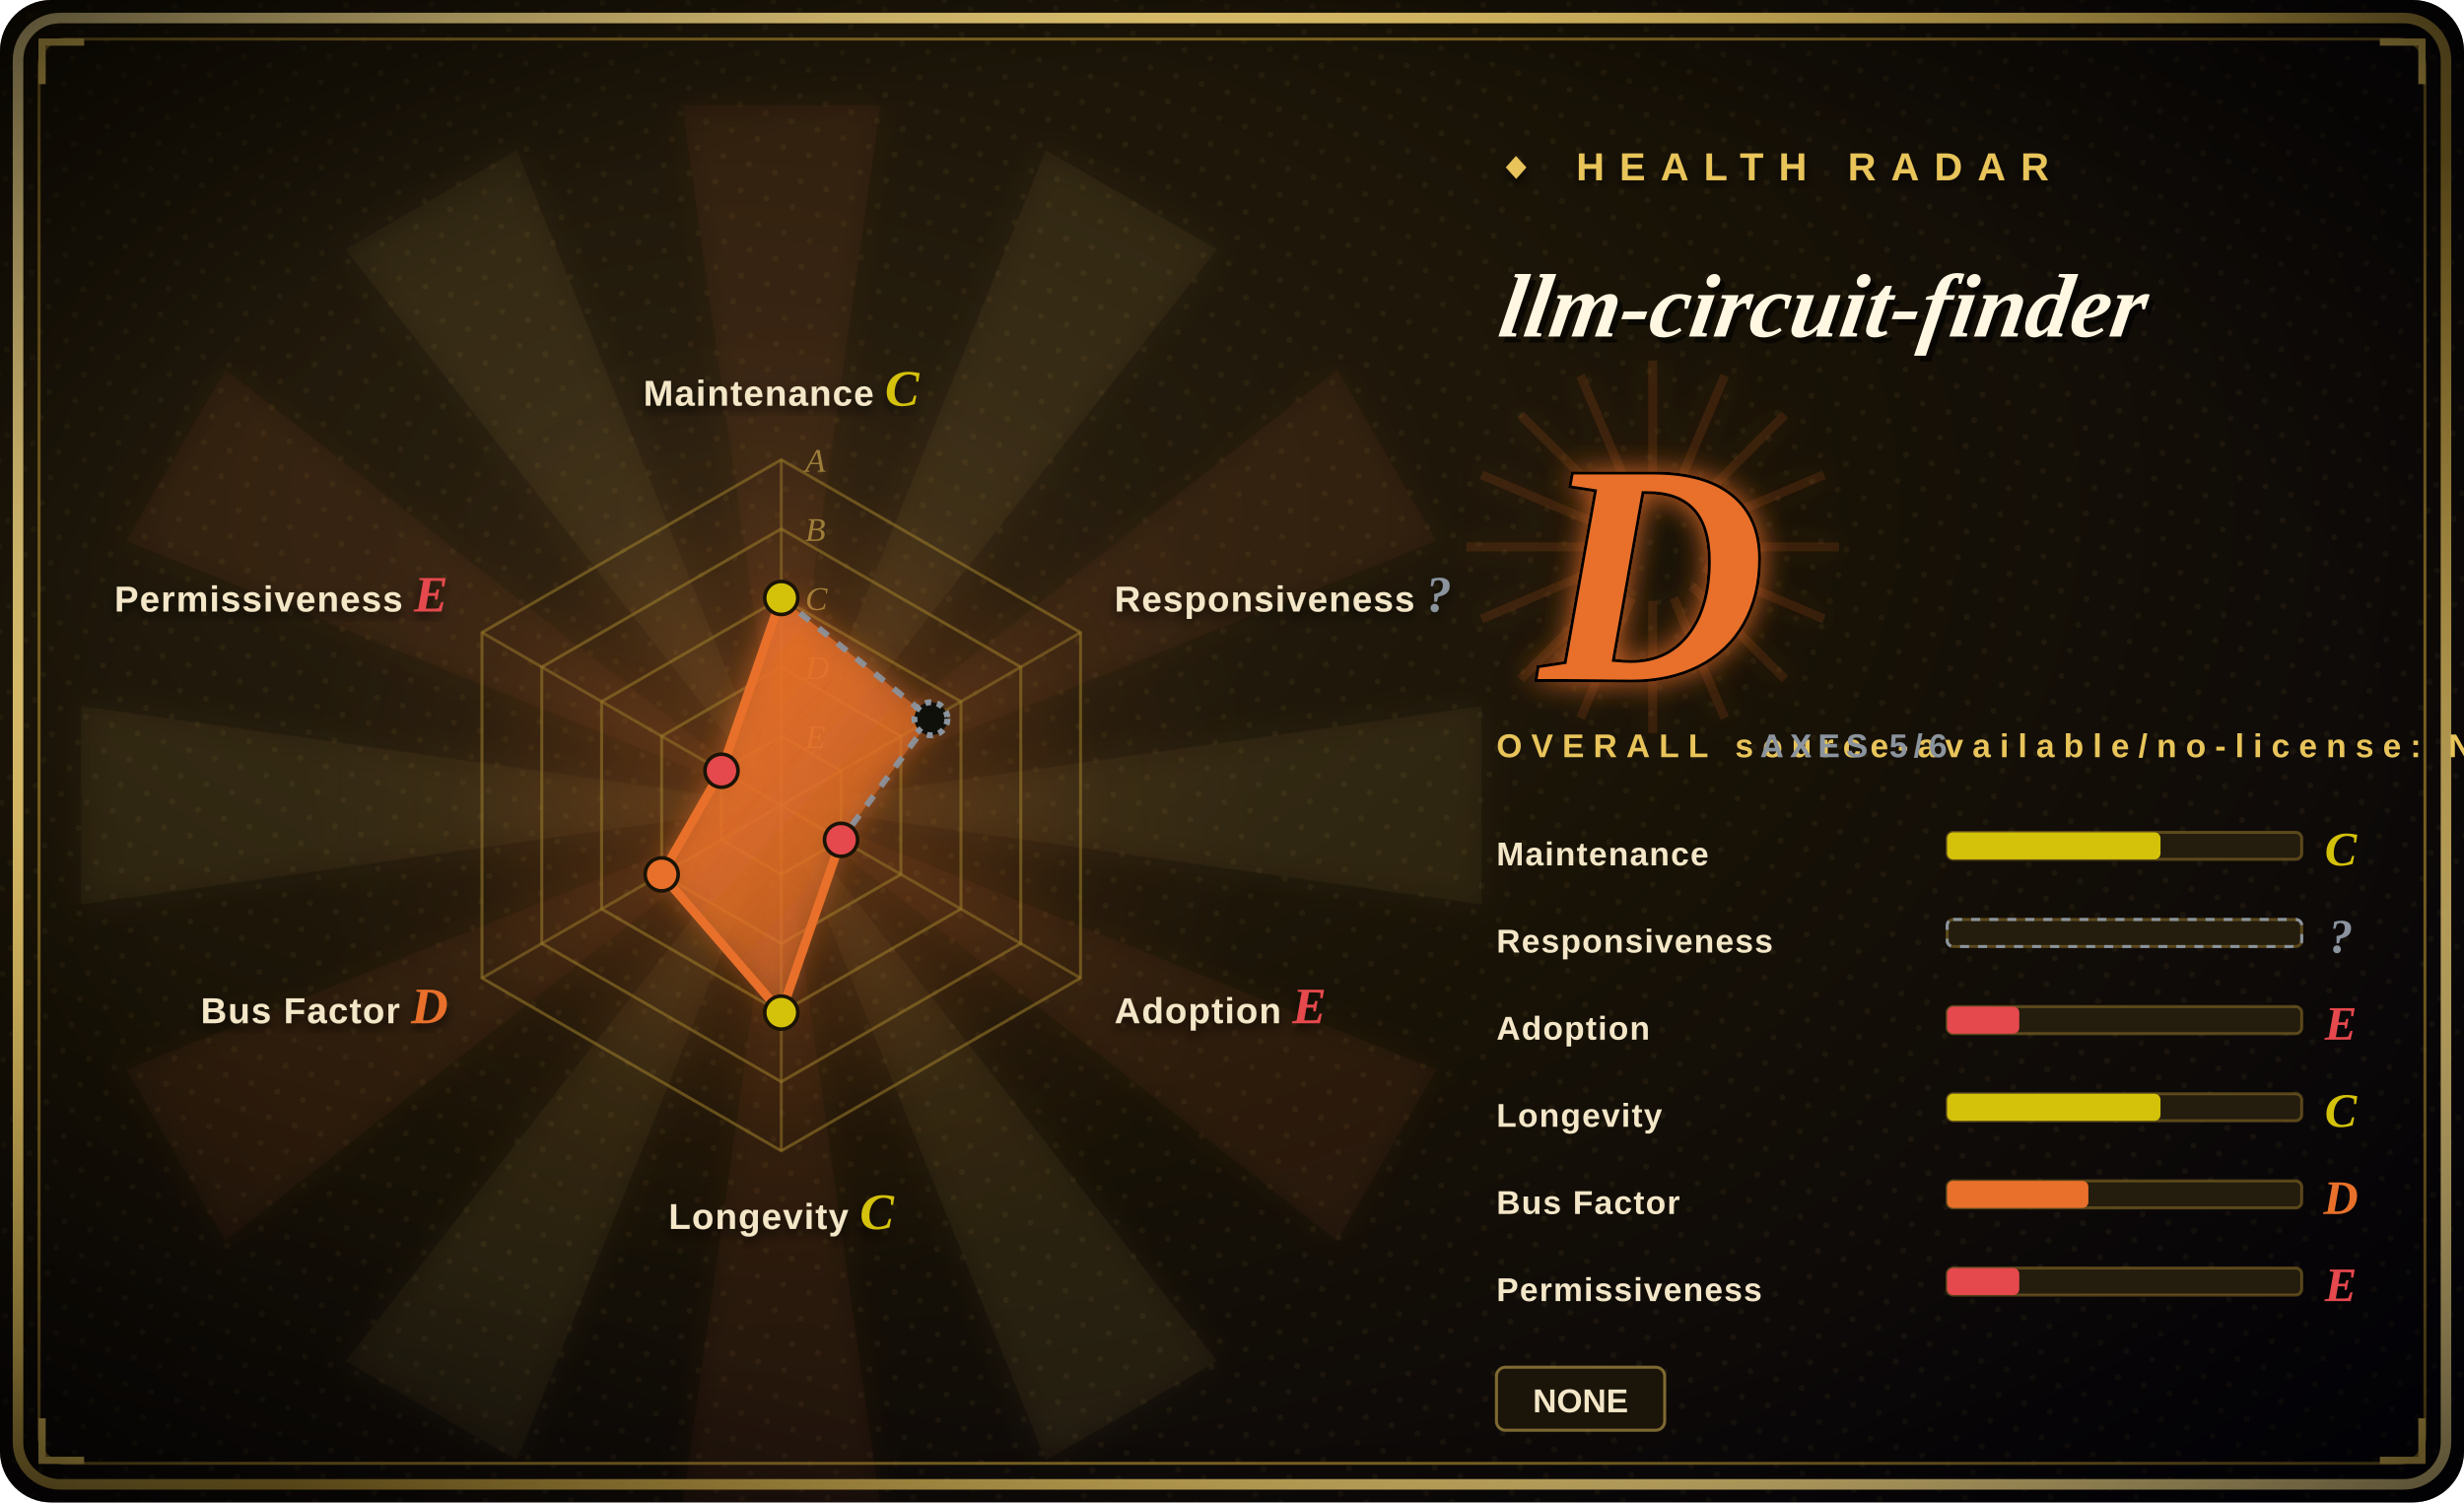
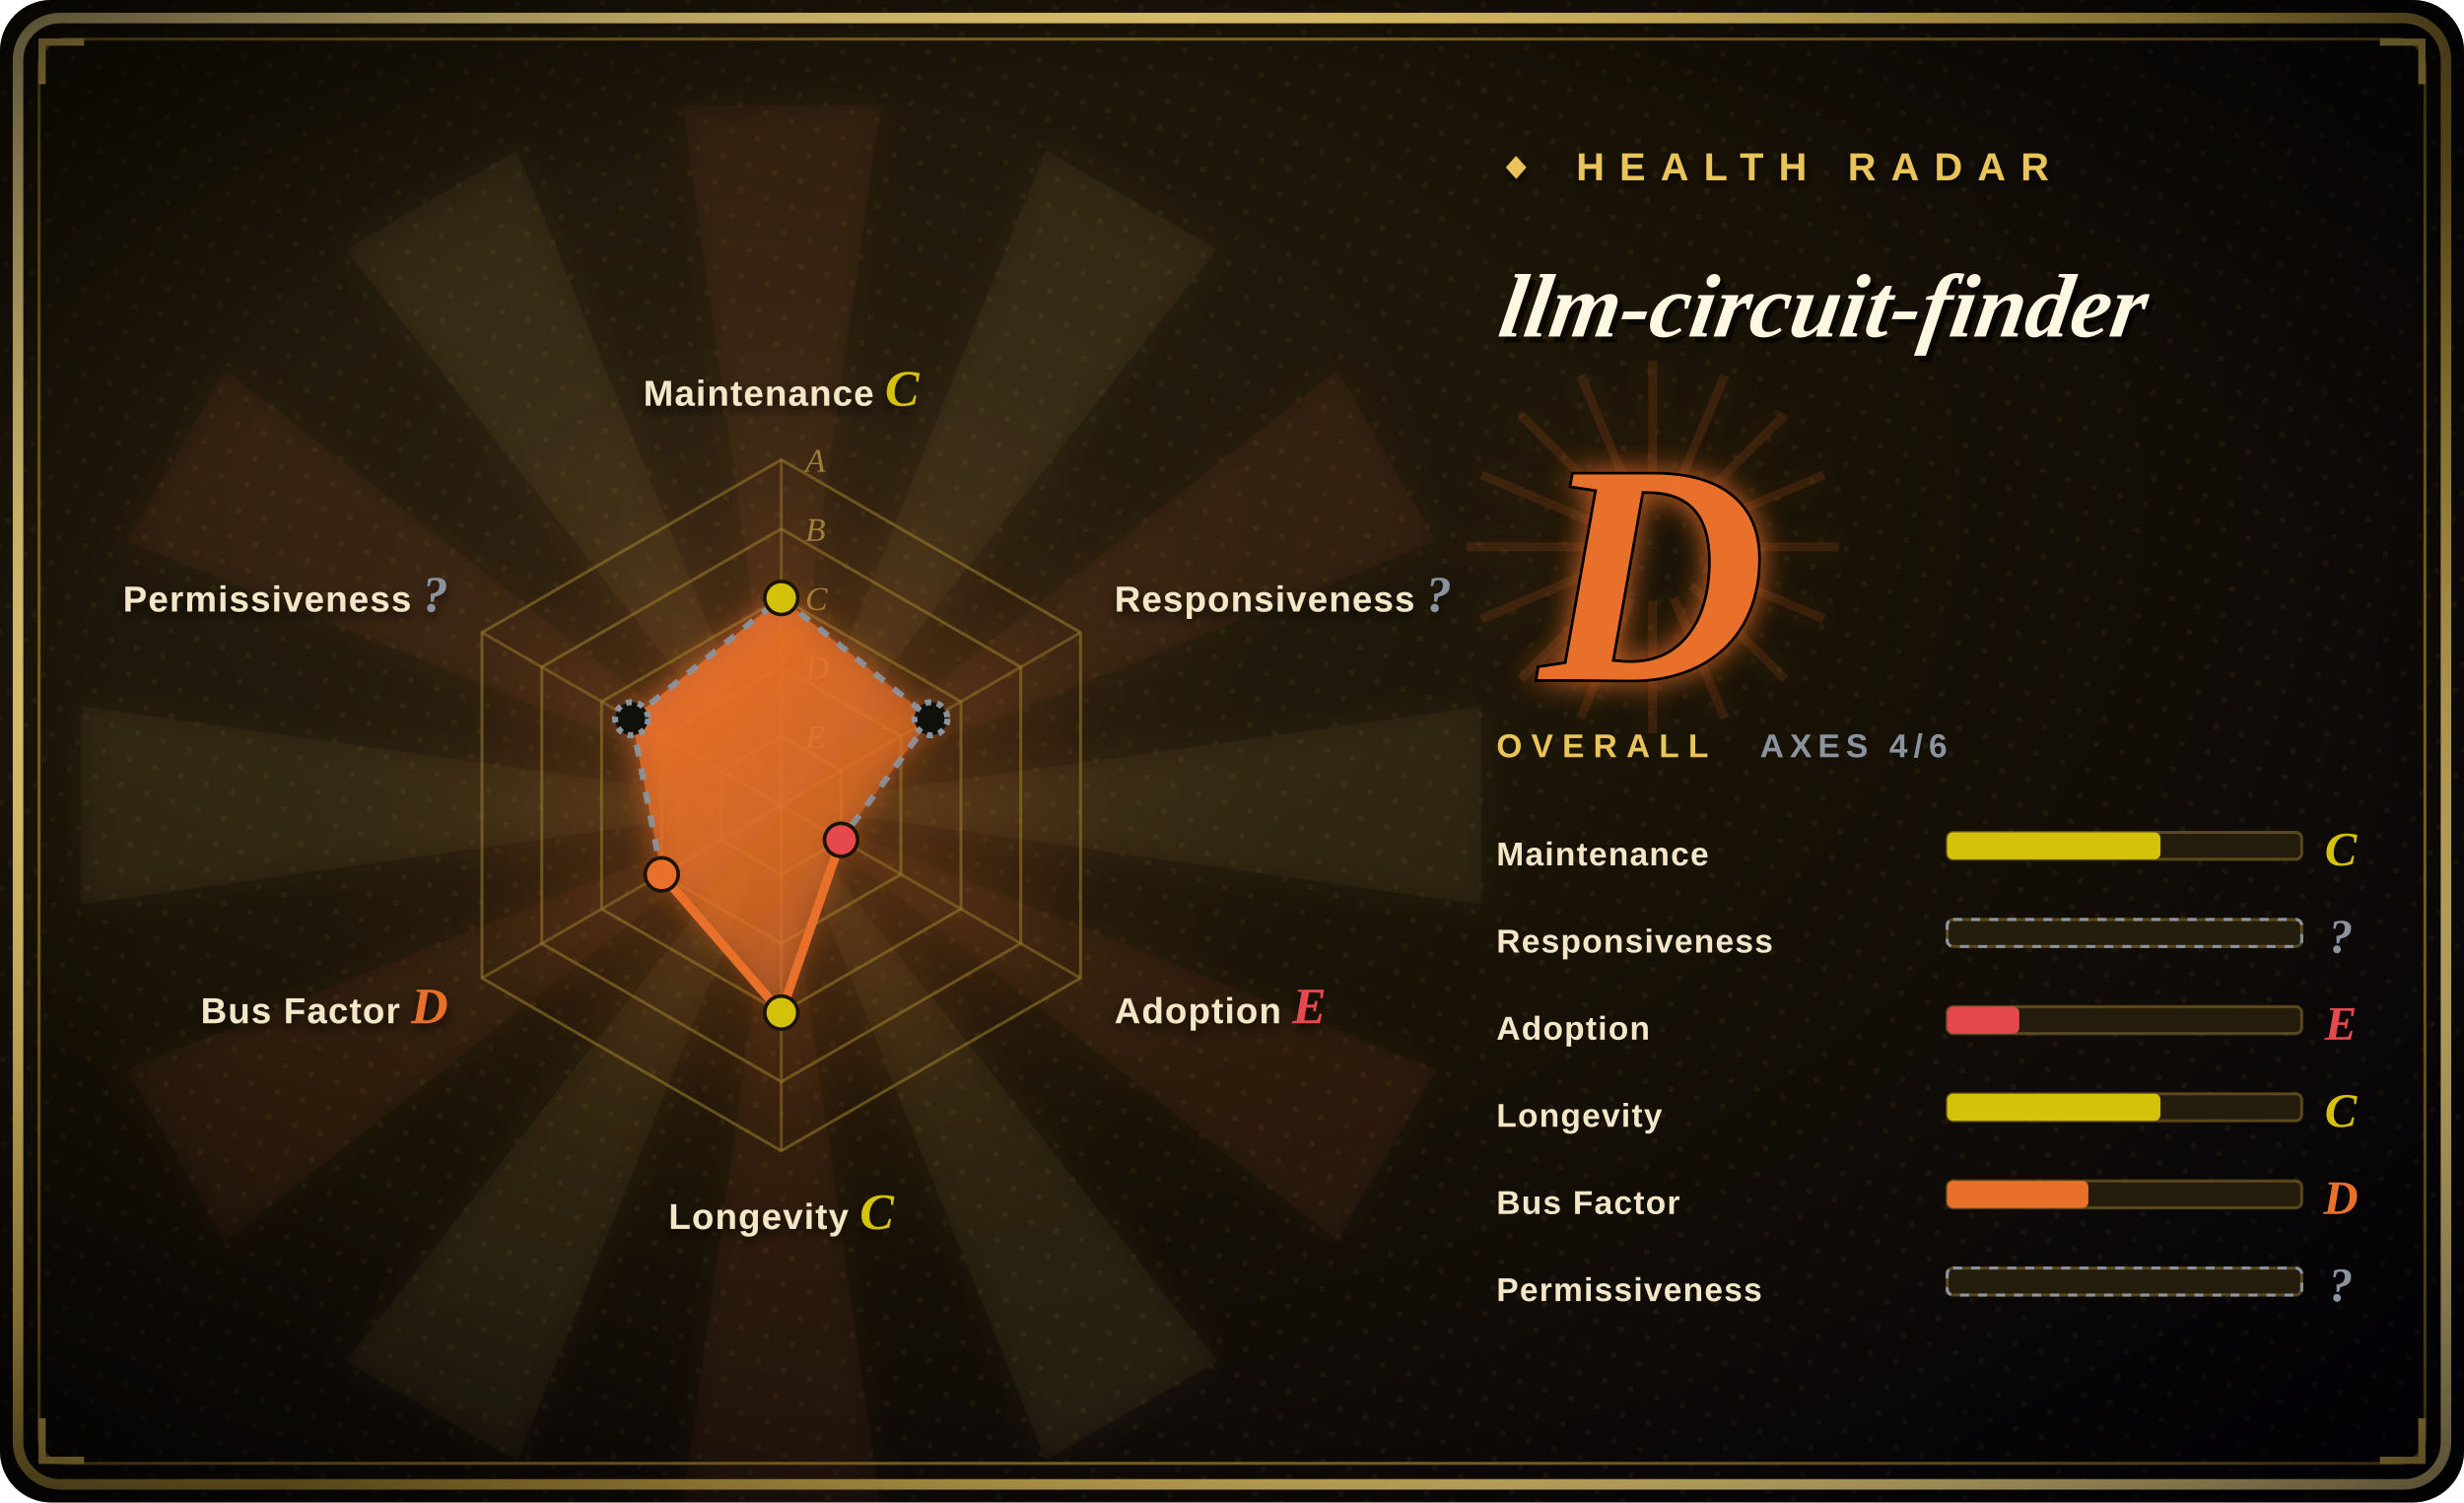
<svg xmlns="http://www.w3.org/2000/svg" width="820" height="500" viewBox="0 0 820 500">
  <defs>
    <radialGradient id="bg" cx="30%" cy="34%" r="90%">
      <stop offset="0%" stop-color="#2a2010" />
      <stop offset="48%" stop-color="#181206" />
      <stop offset="100%" stop-color="#05030a" />
    </radialGradient>
    <radialGradient id="vig" cx="50%" cy="50%" r="72%">
      <stop offset="62%" stop-color="#000000" stop-opacity="0" />
      <stop offset="100%" stop-color="#000000" stop-opacity="0.72" />
    </radialGradient>
    <linearGradient id="frame" x1="0" y1="0" x2="1" y2="1">
      <stop offset="0%" stop-color="#f6dd92" />
      <stop offset="45%" stop-color="#E8C45A" />
      <stop offset="55%" stop-color="#9c7d2a" />
      <stop offset="100%" stop-color="#f6dd92" />
    </linearGradient>
    <linearGradient id="poly" x1="0" y1="0" x2="0.7" y2="1">
      <stop offset="0%" stop-color="#E8702A" stop-opacity="0.92" />
      <stop offset="100%" stop-color="#E8702A" stop-opacity="0.34" />
    </linearGradient>
    <radialGradient id="halo" cx="50%" cy="50%" r="50%">
      <stop offset="0%" stop-color="#E8702A" stop-opacity="0.34" />
      <stop offset="68%" stop-color="#E8702A" stop-opacity="0.04" />
      <stop offset="100%" stop-color="#E8702A" stop-opacity="0" />
    </radialGradient>
    <filter id="glow" x="-60%" y="-60%" width="220%" height="220%">
      <feGaussianBlur stdDeviation="5" result="b" />
      <feMerge>
        <feMergeNode in="b" />
        <feMergeNode in="SourceGraphic" />
      </feMerge>
    </filter>
    <filter id="soft" x="-30%" y="-30%" width="160%" height="160%">
      <feDropShadow dx="0" dy="2" stdDeviation="2" flood-color="#000" flood-opacity="0.7" />
    </filter>
    <pattern id="halftone" width="9" height="9" patternUnits="userSpaceOnUse" patternTransform="rotate(18)">
      <circle cx="2" cy="2" r="1" fill="#E8C45A" fill-opacity="0.06" />
    </pattern>
  </defs>
  <rect width="820" height="500" rx="17" fill="url(#bg)" />
  <rect width="820" height="500" rx="17" fill="url(#halftone)" />
  <g opacity="0.5" filter="url(#glow)">
    <path d="M260,268 L493,235 L493,301 Z" fill="#E8C45A" fill-opacity="0.10" />
    <path d="M260,268 L478,356 L445,413 Z" fill="#E8702A" fill-opacity="0.10" />
    <path d="M260,268 L405,453 L348,486 Z" fill="#E8C45A" fill-opacity="0.10" />
    <path d="M260,268 L293,501 L227,501 Z" fill="#E8702A" fill-opacity="0.10" />
    <path d="M260,268 L172,486 L115,453 Z" fill="#E8C45A" fill-opacity="0.10" />
    <path d="M260,268 L75,413 L42,356 Z" fill="#E8702A" fill-opacity="0.10" />
    <path d="M260,268 L27,301 L27,235 Z" fill="#E8C45A" fill-opacity="0.10" />
    <path d="M260,268 L42,180 L75,123 Z" fill="#E8702A" fill-opacity="0.10" />
    <path d="M260,268 L115,83 L172,50 Z" fill="#E8C45A" fill-opacity="0.10" />
    <path d="M260,268 L227,35 L293,35 Z" fill="#E8702A" fill-opacity="0.10" />
    <path d="M260,268 L348,50 L405,83 Z" fill="#E8C45A" fill-opacity="0.10" />
    <path d="M260,268 L445,123 L478,180 Z" fill="#E8702A" fill-opacity="0.10" />
  </g>
  <circle cx="260" cy="268" r="161" fill="url(#halo)" />
  <rect x="6" y="6" width="808" height="488" rx="14" fill="none" stroke="url(#frame)" stroke-width="3.5" />
  <rect x="13" y="13" width="794" height="474" rx="9" fill="none" stroke="#9c7d2a" stroke-width="1" stroke-opacity="0.8" />
  <path d="M14,28 L14,14 L28,14" fill="none" stroke="#E8C45A" stroke-width="2.4" />
  <path d="M806,28 L806,14 L792,14" fill="none" stroke="#E8C45A" stroke-width="2.4" />
  <path d="M14,472 L14,486 L28,486" fill="none" stroke="#E8C45A" stroke-width="2.4" />
  <path d="M806,472 L806,486 L792,486" fill="none" stroke="#E8C45A" stroke-width="2.4" />
  <rect width="820" height="500" rx="17" fill="url(#vig)" />
  <polygon points="260.0,153.0 359.6,210.5 359.6,325.5 260.0,383.0 160.4,325.5 160.4,210.5" fill="none" stroke="#9c7d2a" stroke-opacity="0.55" stroke-width="1" />
  <polygon points="260.0,176.0 339.7,222.0 339.7,314.0 260.0,360.0 180.3,314.0 180.3,222.0" fill="none" stroke="#9c7d2a" stroke-opacity="0.55" stroke-width="1" />
  <polygon points="260.0,199.0 319.8,233.5 319.8,302.5 260.0,337.0 200.2,302.5 200.2,233.5" fill="none" stroke="#9c7d2a" stroke-opacity="0.55" stroke-width="1" />
  <polygon points="260.0,222.0 299.8,245.0 299.8,291.0 260.0,314.0 220.2,291.0 220.2,245.0" fill="none" stroke="#9c7d2a" stroke-opacity="0.55" stroke-width="1" />
  <polygon points="260.0,245.0 279.9,256.5 279.9,279.5 260.0,291.0 240.1,279.5 240.1,256.5" fill="none" stroke="#9c7d2a" stroke-opacity="0.55" stroke-width="1" />
  <line x1="260" y1="268" x2="260.0" y2="153.0" stroke="#9c7d2a" stroke-opacity="0.5" stroke-width="1" />
  <line x1="260" y1="268" x2="359.6" y2="210.5" stroke="#9c7d2a" stroke-opacity="0.5" stroke-width="1" />
  <line x1="260" y1="268" x2="359.6" y2="325.5" stroke="#9c7d2a" stroke-opacity="0.5" stroke-width="1" />
  <line x1="260" y1="268" x2="260.0" y2="383.0" stroke="#9c7d2a" stroke-opacity="0.5" stroke-width="1" />
  <line x1="260" y1="268" x2="160.4" y2="325.5" stroke="#9c7d2a" stroke-opacity="0.5" stroke-width="1" />
  <line x1="260" y1="268" x2="160.4" y2="210.5" stroke="#9c7d2a" stroke-opacity="0.5" stroke-width="1" />
  <text x="268" y="157.0" font-size="11" font-style="italic" fill="#E8C45A" fill-opacity="0.55" font-family="'Georgia','Times New Roman',serif">A</text>
  <text x="268" y="180.0" font-size="11" font-style="italic" fill="#E8C45A" fill-opacity="0.55" font-family="'Georgia','Times New Roman',serif">B</text>
  <text x="268" y="203.0" font-size="11" font-style="italic" fill="#E8C45A" fill-opacity="0.55" font-family="'Georgia','Times New Roman',serif">C</text>
  <text x="268" y="226.0" font-size="11" font-style="italic" fill="#E8C45A" fill-opacity="0.55" font-family="'Georgia','Times New Roman',serif">D</text>
  <text x="268" y="249.0" font-size="11" font-style="italic" fill="#E8C45A" fill-opacity="0.55" font-family="'Georgia','Times New Roman',serif">E</text>
-   <polygon points="260.0,199.0 309.8,239.2 279.9,279.5 260.0,337.0 220.2,291.0 240.1,256.5" fill="url(#poly)" filter="url(#glow)" />
+   <polygon points="260.0,199.0 309.8,239.2 279.9,279.5 260.0,337.0 220.2,291.0 210.2,239.2" fill="url(#poly)" filter="url(#glow)" />
  <line x1="260.0" y1="199.0" x2="309.8" y2="239.2" stroke="#8B949E" stroke-width="2" stroke-dasharray="4 4" stroke-opacity="0.92" />
  <line x1="309.8" y1="239.2" x2="279.9" y2="279.5" stroke="#8B949E" stroke-width="2" stroke-dasharray="4 4" stroke-opacity="0.92" />
  <line x1="279.9" y1="279.5" x2="260.0" y2="337.0" stroke="#E8702A" stroke-width="3" />
  <line x1="260.0" y1="337.0" x2="220.2" y2="291.0" stroke="#E8702A" stroke-width="3" />
-   <line x1="220.2" y1="291.0" x2="240.1" y2="256.5" stroke="#E8702A" stroke-width="3" />
-   <line x1="240.1" y1="256.5" x2="260.0" y2="199.0" stroke="#E8702A" stroke-width="3" />
+   <line x1="220.2" y1="291.0" x2="210.2" y2="239.2" stroke="#8B949E" stroke-width="2" stroke-dasharray="4 4" stroke-opacity="0.92" />
+   <line x1="210.2" y1="239.2" x2="260.0" y2="199.0" stroke="#8B949E" stroke-width="2" stroke-dasharray="4 4" stroke-opacity="0.92" />
  <circle cx="260.0" cy="199.0" r="5.5" fill="#D4C20A" stroke="#1a1306" stroke-width="1.2" />
  <circle cx="309.8" cy="239.2" r="5.5" fill="#10100b" stroke="#8B949E" stroke-width="2" stroke-dasharray="2 2" />
  <circle cx="279.9" cy="279.5" r="5.5" fill="#E5484D" stroke="#1a1306" stroke-width="1.2" />
  <circle cx="260.0" cy="337.0" r="5.5" fill="#D4C20A" stroke="#1a1306" stroke-width="1.2" />
  <circle cx="220.2" cy="291.0" r="5.5" fill="#E8702A" stroke="#1a1306" stroke-width="1.2" />
-   <circle cx="240.1" cy="256.5" r="5.5" fill="#E5484D" stroke="#1a1306" stroke-width="1.2" />
+   <circle cx="210.2" cy="239.2" r="5.5" fill="#10100b" stroke="#8B949E" stroke-width="2" stroke-dasharray="2 2" />
  <text x="260.0" y="135.0" font-size="12" font-weight="900" fill="#f3e7c8" text-anchor="middle" font-family="'Arial Black','Helvetica Neue',Arial,sans-serif" letter-spacing="0.4" filter="url(#soft)">Maintenance <tspan fill="#D4C20A" font-family="'Georgia','Times New Roman',serif" font-style="italic" font-size="17">C</tspan>
  </text>
  <text x="370.9" y="203.5" font-size="12" font-weight="900" fill="#f3e7c8" text-anchor="start" font-family="'Arial Black','Helvetica Neue',Arial,sans-serif" letter-spacing="0.4" filter="url(#soft)">Responsiveness <tspan fill="#8B949E" font-family="'Georgia','Times New Roman',serif" font-style="italic" font-size="17">?</tspan>
  </text>
  <text x="370.9" y="340.5" font-size="12" font-weight="900" fill="#f3e7c8" text-anchor="start" font-family="'Arial Black','Helvetica Neue',Arial,sans-serif" letter-spacing="0.4" filter="url(#soft)">Adoption <tspan fill="#E5484D" font-family="'Georgia','Times New Roman',serif" font-style="italic" font-size="17">E</tspan>
  </text>
  <text x="260.0" y="409.0" font-size="12" font-weight="900" fill="#f3e7c8" text-anchor="middle" font-family="'Arial Black','Helvetica Neue',Arial,sans-serif" letter-spacing="0.4" filter="url(#soft)">Longevity <tspan fill="#D4C20A" font-family="'Georgia','Times New Roman',serif" font-style="italic" font-size="17">C</tspan>
  </text>
  <text x="149.1" y="340.5" font-size="12" font-weight="900" fill="#f3e7c8" text-anchor="end" font-family="'Arial Black','Helvetica Neue',Arial,sans-serif" letter-spacing="0.4" filter="url(#soft)">Bus Factor <tspan fill="#E8702A" font-family="'Georgia','Times New Roman',serif" font-style="italic" font-size="17">D</tspan>
  </text>
-   <text x="149.1" y="203.5" font-size="12" font-weight="900" fill="#f3e7c8" text-anchor="end" font-family="'Arial Black','Helvetica Neue',Arial,sans-serif" letter-spacing="0.4" filter="url(#soft)">Permissiveness <tspan fill="#E5484D" font-family="'Georgia','Times New Roman',serif" font-style="italic" font-size="17">E</tspan>
+   <text x="149.1" y="203.5" font-size="12" font-weight="900" fill="#f3e7c8" text-anchor="end" font-family="'Arial Black','Helvetica Neue',Arial,sans-serif" letter-spacing="0.4" filter="url(#soft)">Permissiveness <tspan fill="#8B949E" font-family="'Georgia','Times New Roman',serif" font-style="italic" font-size="17">?</tspan>
  </text>
  <text x="498" y="60" font-size="13" letter-spacing="5" fill="#E8C45A" font-weight="900" font-family="'Arial Black','Helvetica Neue',Arial,sans-serif" filter="url(#soft)">◆ HEALTH RADAR</text>
  <g transform="translate(498,112) skewX(-9)">
    <text x="2" y="2" font-size="30" font-weight="900" font-style="italic" fill="#000" fill-opacity="0.6" font-family="'Georgia','Times New Roman',serif">llm-circuit-finder</text>
    <text x="0" y="0" font-size="30" font-weight="900" font-style="italic" fill="#fff7e2" font-family="'Georgia','Times New Roman',serif">llm-circuit-finder</text>
  </g>
  <line x1="498" y1="124" x2="648" y2="124" stroke="url(#frame)" stroke-width="2" />
  <g opacity="0.85" filter="url(#glow)">
    <line x1="568" y1="182" x2="612" y2="182" stroke="#E8702A" stroke-opacity="0.16" stroke-width="3" />
    <line x1="567" y1="189" x2="607" y2="206" stroke="#E8702A" stroke-opacity="0.16" stroke-width="3" />
    <line x1="563" y1="195" x2="594" y2="226" stroke="#E8702A" stroke-opacity="0.16" stroke-width="3" />
    <line x1="557" y1="199" x2="574" y2="239" stroke="#E8702A" stroke-opacity="0.16" stroke-width="3" />
    <line x1="550" y1="200" x2="550" y2="244" stroke="#E8702A" stroke-opacity="0.16" stroke-width="3" />
    <line x1="543" y1="199" x2="526" y2="239" stroke="#E8702A" stroke-opacity="0.16" stroke-width="3" />
    <line x1="537" y1="195" x2="506" y2="226" stroke="#E8702A" stroke-opacity="0.16" stroke-width="3" />
    <line x1="533" y1="189" x2="493" y2="206" stroke="#E8702A" stroke-opacity="0.16" stroke-width="3" />
    <line x1="532" y1="182" x2="488" y2="182" stroke="#E8702A" stroke-opacity="0.16" stroke-width="3" />
    <line x1="533" y1="175" x2="493" y2="158" stroke="#E8702A" stroke-opacity="0.16" stroke-width="3" />
    <line x1="537" y1="169" x2="506" y2="138" stroke="#E8702A" stroke-opacity="0.16" stroke-width="3" />
    <line x1="543" y1="165" x2="526" y2="125" stroke="#E8702A" stroke-opacity="0.16" stroke-width="3" />
    <line x1="550" y1="164" x2="550" y2="120" stroke="#E8702A" stroke-opacity="0.16" stroke-width="3" />
    <line x1="557" y1="165" x2="574" y2="125" stroke="#E8702A" stroke-opacity="0.16" stroke-width="3" />
    <line x1="563" y1="169" x2="594" y2="138" stroke="#E8702A" stroke-opacity="0.16" stroke-width="3" />
    <line x1="567" y1="175" x2="607" y2="158" stroke="#E8702A" stroke-opacity="0.16" stroke-width="3" />
  </g>
  <text x="550" y="226" font-size="104" font-weight="900" font-style="italic" text-anchor="middle" fill="#E8702A" stroke="#000" stroke-width="2" paint-order="stroke" font-family="'Georgia','Times New Roman',serif" filter="url(#glow)">D</text>
-   <text x="498" y="252" font-size="11" letter-spacing="3" fill="#E8C45A" font-family="'Arial Black','Helvetica Neue',Arial,sans-serif" font-weight="900">OVERALL   source-available/no-license: NONE</text>
-   <text x="648" y="252" font-size="11" letter-spacing="2" fill="#8B949E" font-family="'Arial Black','Helvetica Neue',Arial,sans-serif" font-weight="900" text-anchor="end">AXES 5/6</text>
+   <text x="498" y="252" font-size="11" letter-spacing="3" fill="#E8C45A" font-family="'Arial Black','Helvetica Neue',Arial,sans-serif" font-weight="900">OVERALL</text>
+   <text x="648" y="252" font-size="11" letter-spacing="2" fill="#8B949E" font-family="'Arial Black','Helvetica Neue',Arial,sans-serif" font-weight="900" text-anchor="end">AXES 4/6</text>
  <text x="498" y="288" font-size="11" font-weight="900" fill="#f3e7c8" font-family="'Arial Black','Helvetica Neue',Arial,sans-serif" letter-spacing="0.4">Maintenance</text>
  <rect x="648" y="277" width="118" height="9" rx="2" fill="#241d0e" stroke="#9c7d2a" stroke-opacity="0.5" />
  <rect x="648" y="277" width="71" height="9" rx="2" fill="#D4C20A" />
  <text x="779" y="288" font-size="16" font-weight="900" font-style="italic" fill="#D4C20A" font-family="'Georgia','Times New Roman',serif" text-anchor="middle">C</text>
  <text x="498" y="317" font-size="11" font-weight="900" fill="#f3e7c8" font-family="'Arial Black','Helvetica Neue',Arial,sans-serif" letter-spacing="0.4">Responsiveness</text>
  <rect x="648" y="306" width="118" height="9" rx="2" fill="#241d0e" stroke="#9c7d2a" stroke-opacity="0.5" />
  <rect x="648" y="306" width="118" height="9" rx="2" fill="none" stroke="#8B949E" stroke-dasharray="3 3" />
  <text x="779" y="317" font-size="16" font-weight="900" font-style="italic" fill="#8B949E" font-family="'Georgia','Times New Roman',serif" text-anchor="middle">?</text>
  <text x="498" y="346" font-size="11" font-weight="900" fill="#f3e7c8" font-family="'Arial Black','Helvetica Neue',Arial,sans-serif" letter-spacing="0.4">Adoption</text>
  <rect x="648" y="335" width="118" height="9" rx="2" fill="#241d0e" stroke="#9c7d2a" stroke-opacity="0.5" />
  <rect x="648" y="335" width="24" height="9" rx="2" fill="#E5484D" />
  <text x="779" y="346" font-size="16" font-weight="900" font-style="italic" fill="#E5484D" font-family="'Georgia','Times New Roman',serif" text-anchor="middle">E</text>
  <text x="498" y="375" font-size="11" font-weight="900" fill="#f3e7c8" font-family="'Arial Black','Helvetica Neue',Arial,sans-serif" letter-spacing="0.4">Longevity</text>
  <rect x="648" y="364" width="118" height="9" rx="2" fill="#241d0e" stroke="#9c7d2a" stroke-opacity="0.5" />
  <rect x="648" y="364" width="71" height="9" rx="2" fill="#D4C20A" />
  <text x="779" y="375" font-size="16" font-weight="900" font-style="italic" fill="#D4C20A" font-family="'Georgia','Times New Roman',serif" text-anchor="middle">C</text>
  <text x="498" y="404" font-size="11" font-weight="900" fill="#f3e7c8" font-family="'Arial Black','Helvetica Neue',Arial,sans-serif" letter-spacing="0.4">Bus Factor</text>
  <rect x="648" y="393" width="118" height="9" rx="2" fill="#241d0e" stroke="#9c7d2a" stroke-opacity="0.5" />
  <rect x="648" y="393" width="47" height="9" rx="2" fill="#E8702A" />
  <text x="779" y="404" font-size="16" font-weight="900" font-style="italic" fill="#E8702A" font-family="'Georgia','Times New Roman',serif" text-anchor="middle">D</text>
  <text x="498" y="433" font-size="11" font-weight="900" fill="#f3e7c8" font-family="'Arial Black','Helvetica Neue',Arial,sans-serif" letter-spacing="0.4">Permissiveness</text>
  <rect x="648" y="422" width="118" height="9" rx="2" fill="#241d0e" stroke="#9c7d2a" stroke-opacity="0.5" />
-   <rect x="648" y="422" width="24" height="9" rx="2" fill="#E5484D" />
-   <text x="779" y="433" font-size="16" font-weight="900" font-style="italic" fill="#E5484D" font-family="'Georgia','Times New Roman',serif" text-anchor="middle">E</text>
-   <rect x="498" y="455" width="56" height="21" rx="3" fill="#1b1408" stroke="#E8C45A" stroke-opacity="0.5" />
-   <text x="526.0" y="470" font-size="11" font-weight="700" fill="#f3e7c8" text-anchor="middle" font-family="'Arial Black','Helvetica Neue',Arial,sans-serif">NONE</text>
+   <rect x="648" y="422" width="118" height="9" rx="2" fill="none" stroke="#8B949E" stroke-dasharray="3 3" />
+   <text x="779" y="433" font-size="16" font-weight="900" font-style="italic" fill="#8B949E" font-family="'Georgia','Times New Roman',serif" text-anchor="middle">?</text>
</svg>
